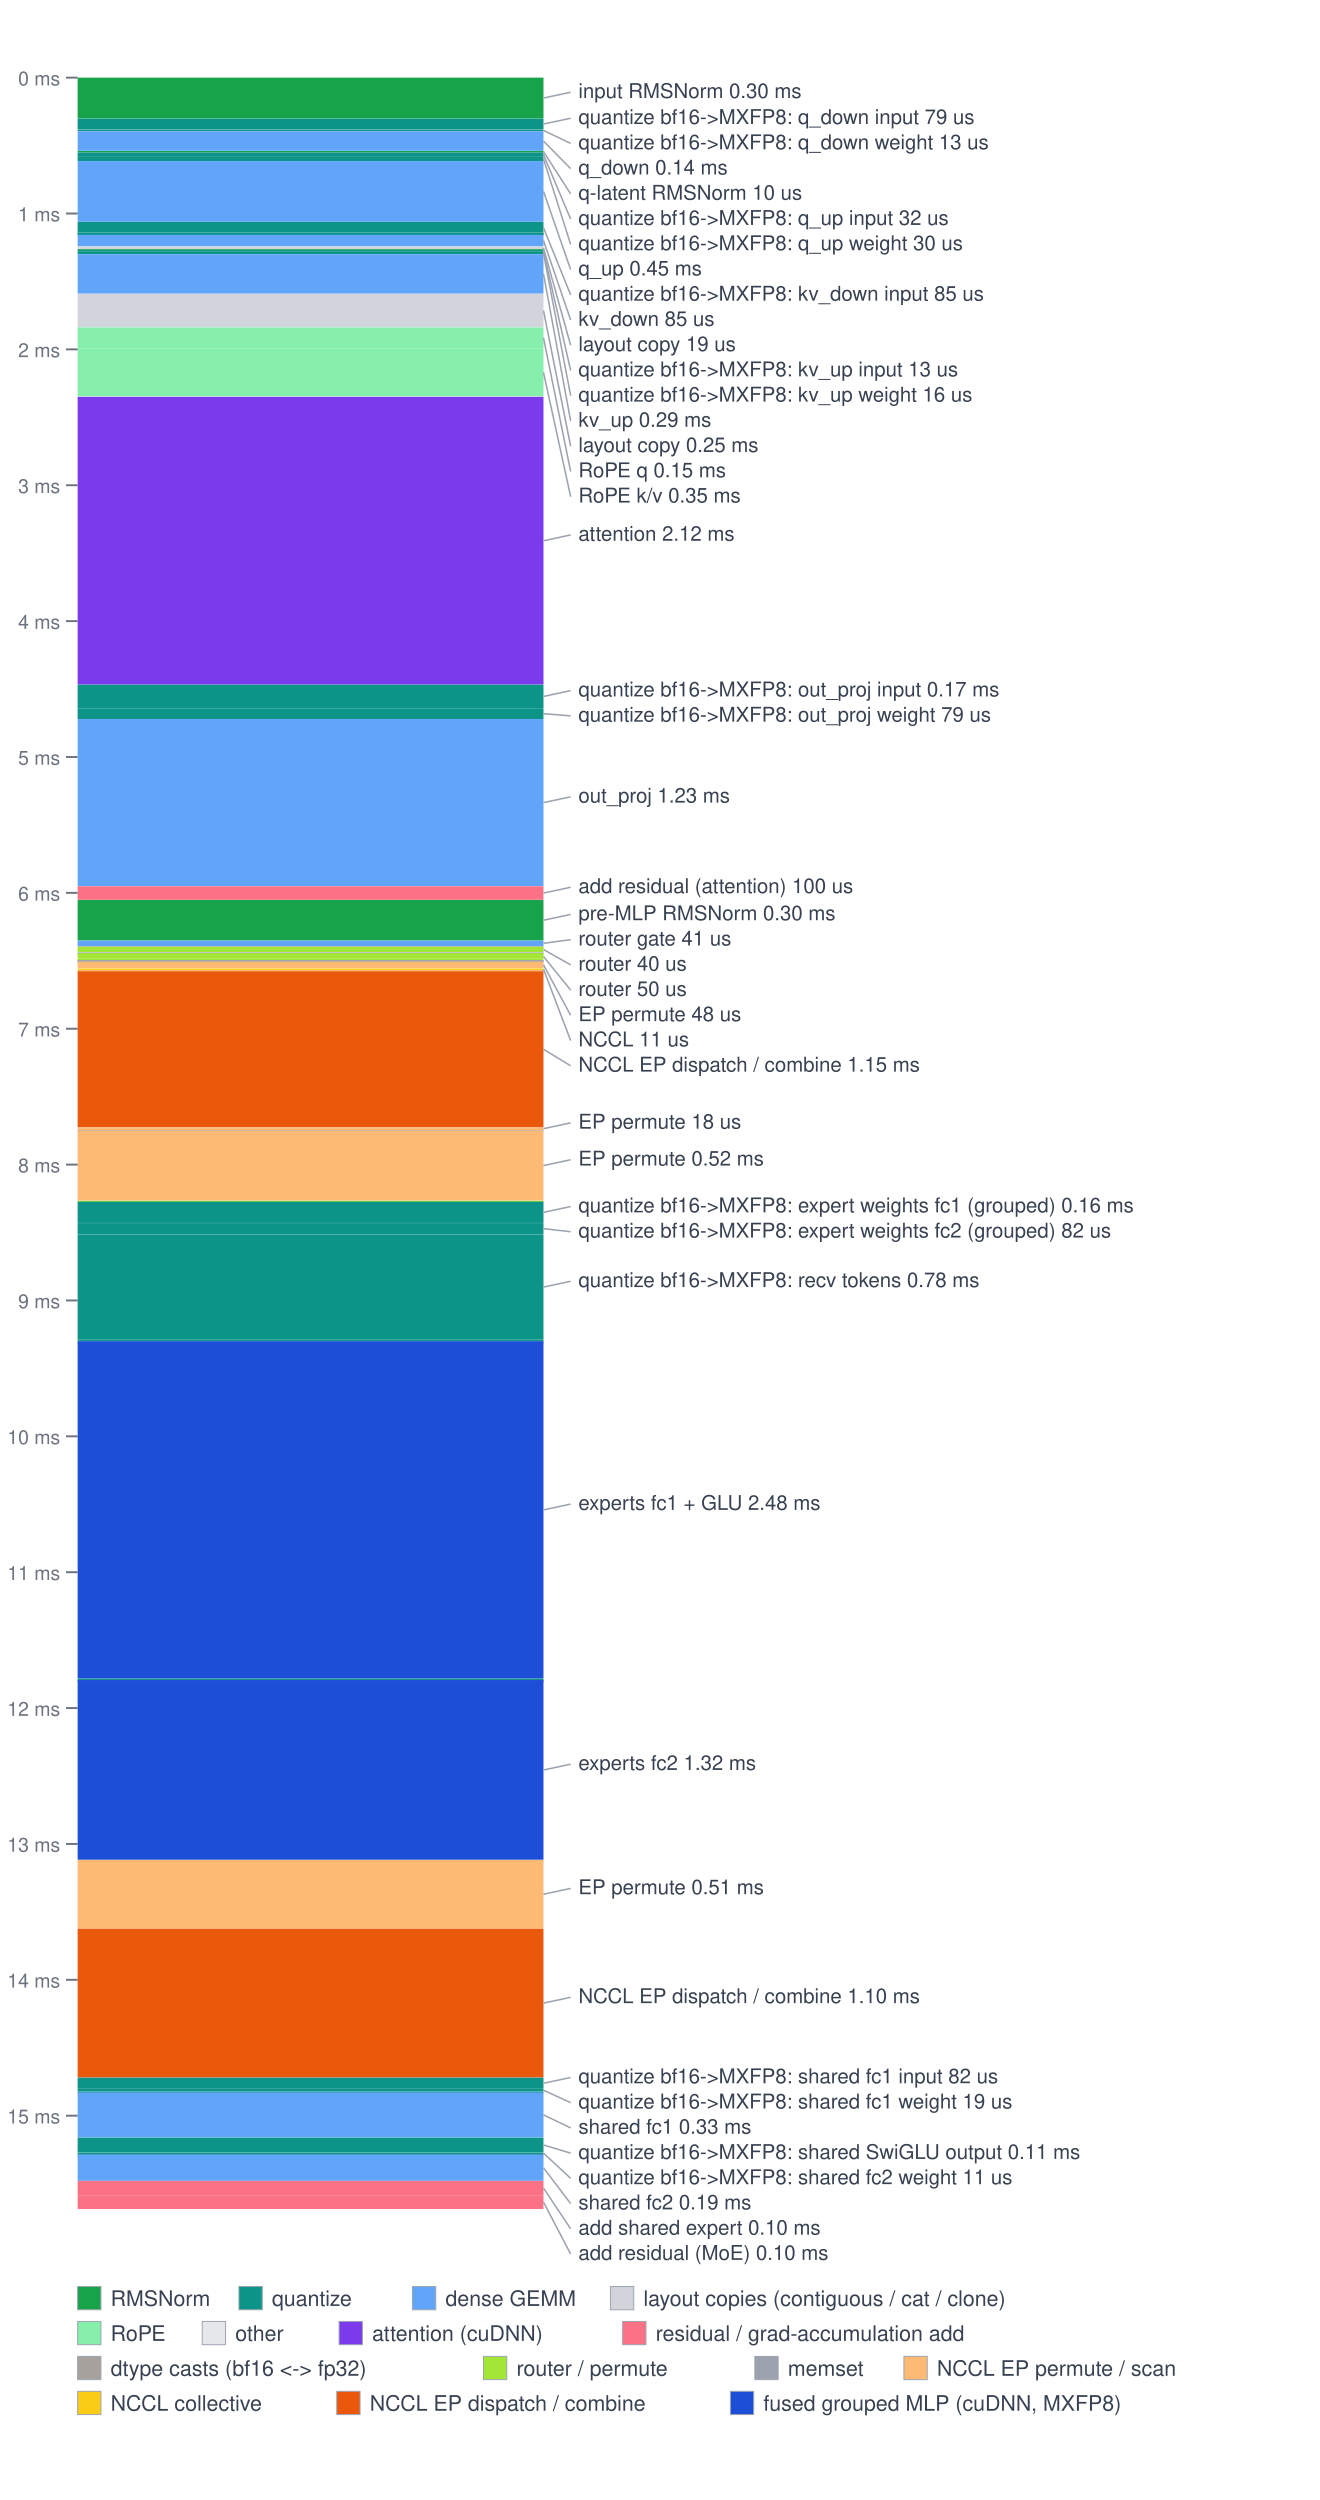
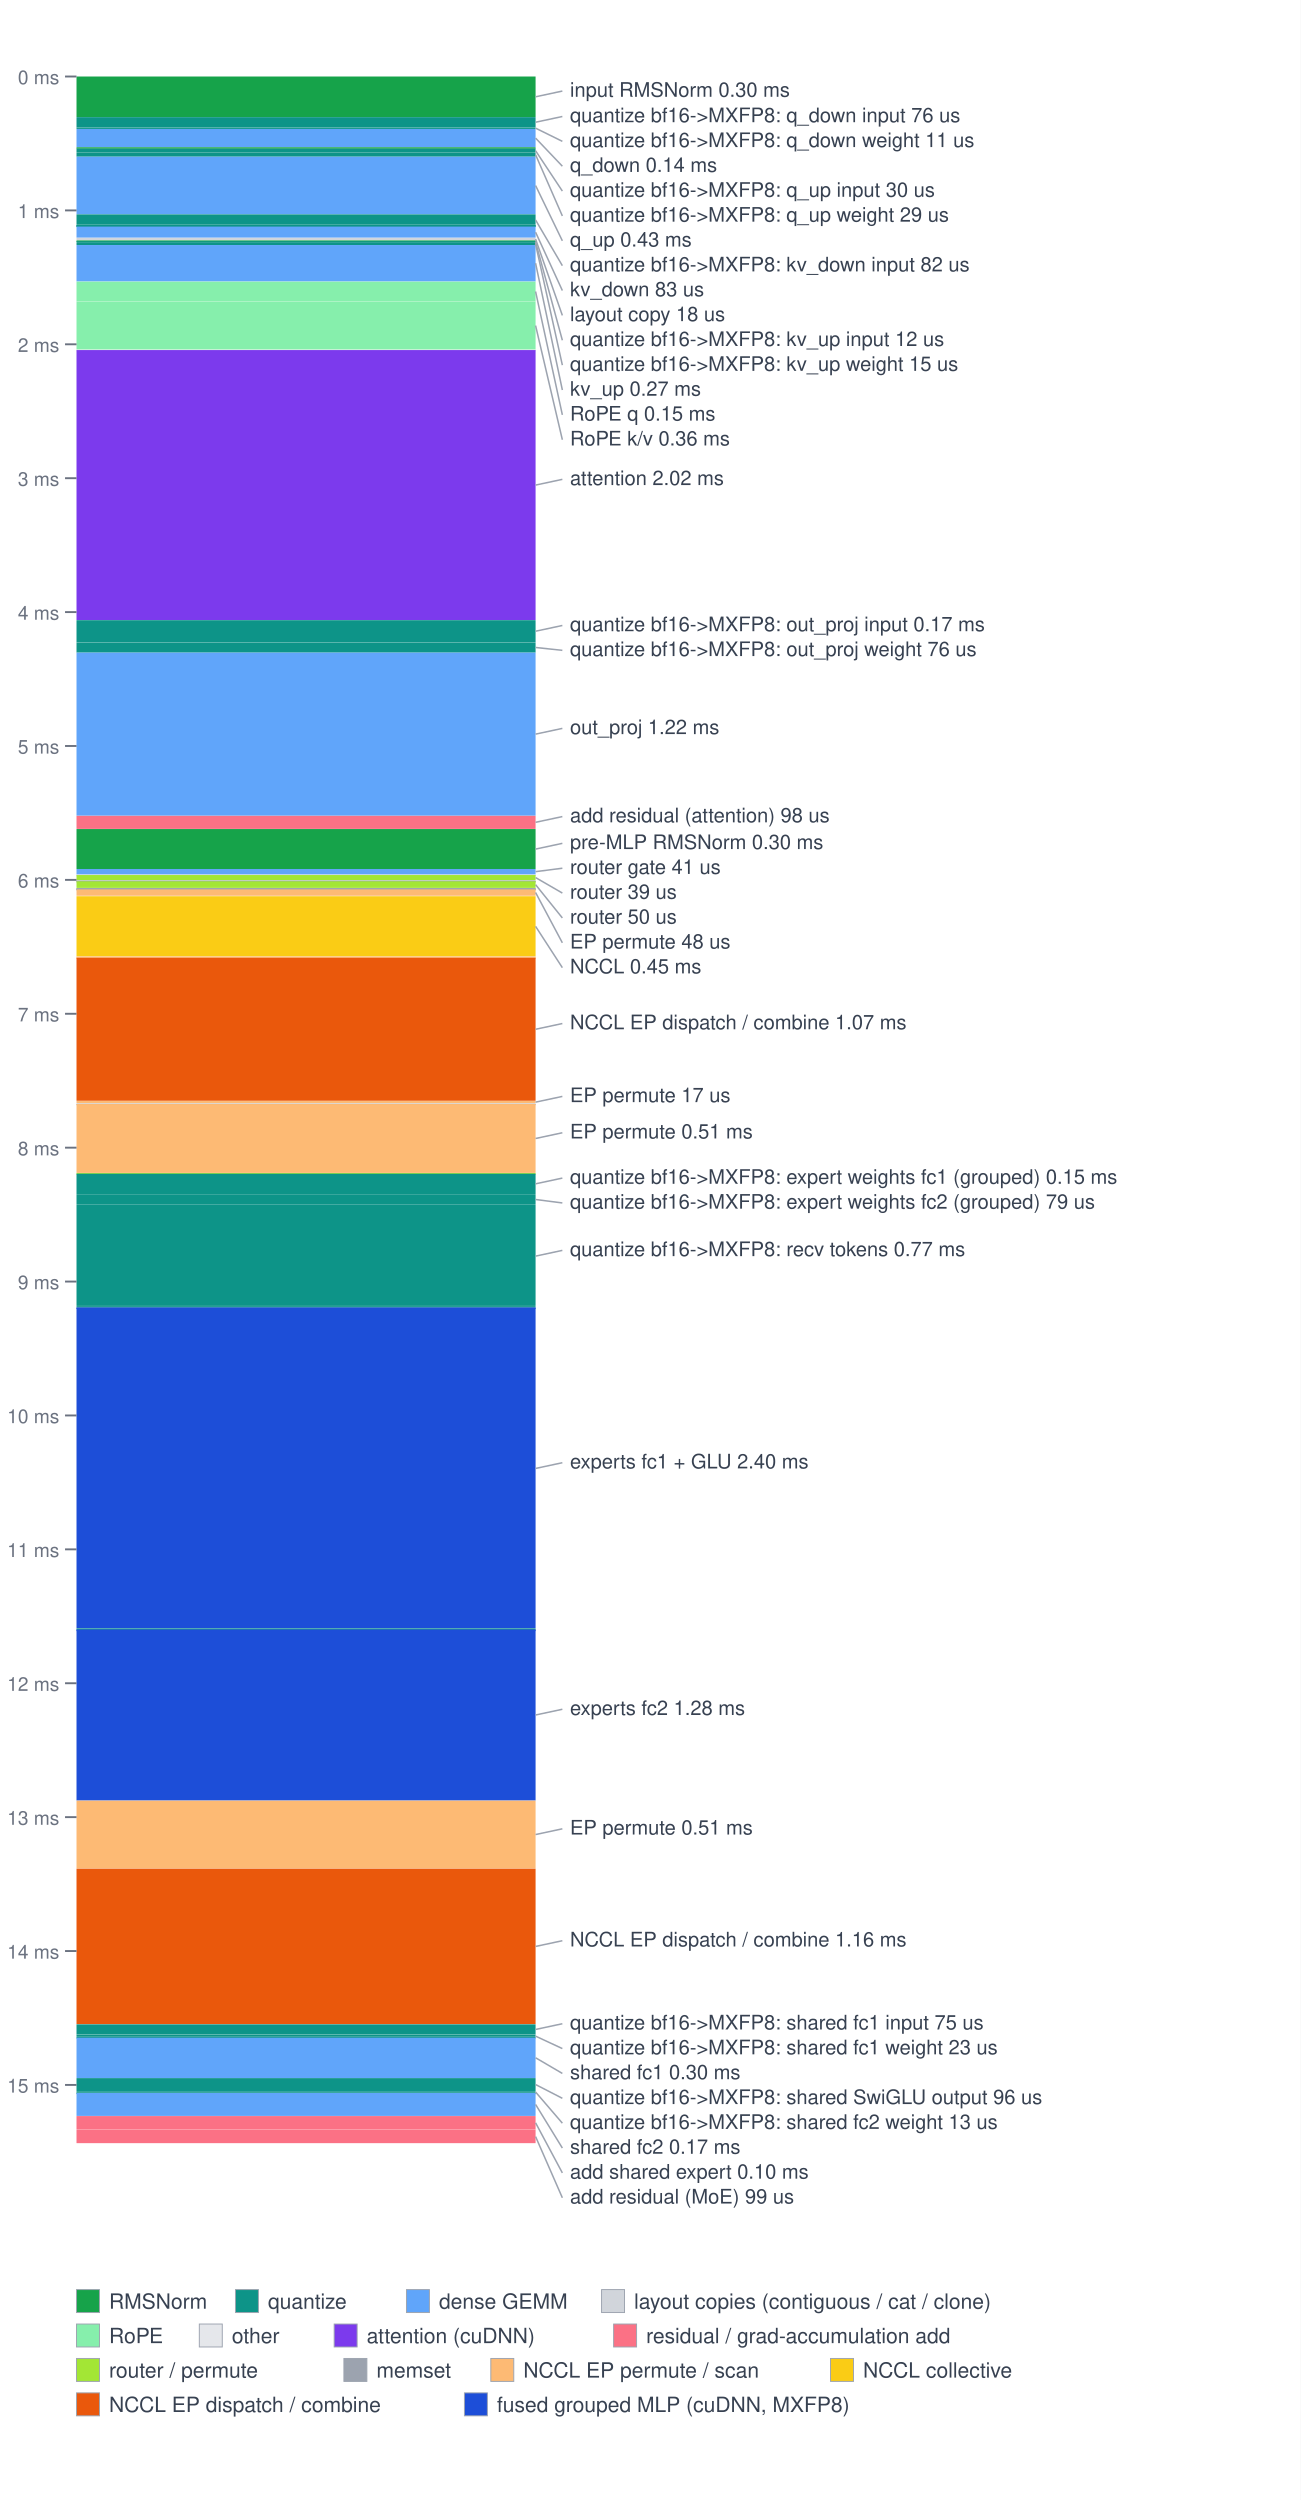
- <svg xmlns="http://www.w3.org/2000/svg" width="680" height="1288" viewBox="0 0 680 1288">
-   <rect width="680" height="1288" fill="white" />
-   <rect x="40" y="40.00" width="240" height="21.08" fill="#16a34a" />
-   <rect x="40" y="61.15" width="240" height="5.50" fill="#0d9488" />
-   <rect x="40" y="66.73" width="240" height="0.89" fill="#0d9488" />
-   <rect x="40" y="67.65" width="240" height="10.04" fill="#60a5fa" />
-   <rect x="40" y="77.77" width="240" height="0.80" fill="#16a34a" />
-   <rect x="40" y="78.56" width="240" height="2.27" fill="#0d9488" />
-   <rect x="40" y="80.89" width="240" height="2.09" fill="#0d9488" />
-   <rect x="40" y="82.99" width="240" height="31.28" fill="#60a5fa" />
-   <rect x="40" y="114.33" width="240" height="5.58" fill="#0d9488" />
-   <rect x="40" y="119.98" width="240" height="0.80" fill="#0d9488" />
-   <rect x="40" y="120.18" width="240" height="0.80" fill="#0d9488" />
-   <rect x="40" y="120.36" width="240" height="0.80" fill="#0d9488" />
-   <rect x="40" y="120.97" width="240" height="5.95" fill="#60a5fa" />
-   <rect x="40" y="126.99" width="240" height="1.33" fill="#d1d5db" />
-   <rect x="40" y="128.38" width="240" height="0.80" fill="#16a34a" />
-   <rect x="40" y="128.85" width="240" height="0.90" fill="#0d9488" />
-   <rect x="40" y="129.81" width="240" height="1.13" fill="#0d9488" />
-   <rect x="40" y="130.96" width="240" height="20.34" fill="#60a5fa" />
-   <rect x="40" y="151.38" width="240" height="17.23" fill="#d1d5db" />
-   <rect x="40" y="168.68" width="240" height="10.63" fill="#86efac" />
-   <rect x="40" y="179.39" width="240" height="24.83" fill="#86efac" />
-   <rect x="40" y="204.29" width="240" height="0.80" fill="#e5e7eb" />
-   <rect x="40" y="204.44" width="240" height="148.26" fill="#7c3aed" />
-   <rect x="40" y="352.77" width="240" height="12.04" fill="#0d9488" />
-   <rect x="40" y="364.87" width="240" height="5.56" fill="#0d9488" />
-   <rect x="40" y="370.45" width="240" height="86.05" fill="#60a5fa" />
-   <rect x="40" y="456.59" width="240" height="6.98" fill="#fb7185" />
-   <rect x="40" y="463.65" width="240" height="20.91" fill="#16a34a" />
-   <rect x="40" y="484.60" width="240" height="2.88" fill="#60a5fa" />
-   <rect x="40" y="487.56" width="240" height="0.80" fill="#a8a29e" />
-   <rect x="40" y="487.77" width="240" height="2.78" fill="#a3e635" />
-   <rect x="40" y="490.73" width="240" height="0.80" fill="#9ca3af" />
-   <rect x="40" y="490.92" width="240" height="0.80" fill="#9ca3af" />
-   <rect x="40" y="491.07" width="240" height="2.93" fill="#a3e635" />
-   <rect x="40" y="494.07" width="240" height="0.80" fill="#a3e635" />
-   <rect x="40" y="494.66" width="240" height="0.80" fill="#9ca3af" />
-   <rect x="40" y="494.83" width="240" height="0.80" fill="#9ca3af" />
-   <rect x="40" y="495.09" width="240" height="0.80" fill="#9ca3af" />
-   <rect x="40" y="495.41" width="240" height="3.34" fill="#fdba74" />
-   <rect x="40" y="498.93" width="240" height="0.80" fill="#facc15" />
-   <rect x="40" y="499.71" width="240" height="0.80" fill="#fdba74" />
-   <rect x="40" y="500.17" width="240" height="0.80" fill="#fdba74" />
-   <rect x="40" y="500.43" width="240" height="80.40" fill="#ea580c" />
-   <rect x="40" y="580.90" width="240" height="1.28" fill="#fdba74" />
-   <rect x="40" y="582.28" width="240" height="0.80" fill="#9ca3af" />
-   <rect x="40" y="582.50" width="240" height="36.05" fill="#fdba74" />
-   <rect x="40" y="618.64" width="240" height="0.80" fill="#a3e635" />
-   <rect x="40" y="619.08" width="240" height="10.98" fill="#0d9488" />
-   <rect x="40" y="630.13" width="240" height="5.76" fill="#0d9488" />
-   <rect x="40" y="635.95" width="240" height="54.29" fill="#0d9488" />
-   <rect x="40" y="690.30" width="240" height="0.80" fill="#0d9488" />
-   <rect x="40" y="691.05" width="240" height="0.80" fill="#1d4ed8" />
-   <rect x="40" y="691.25" width="240" height="173.57" fill="#1d4ed8" />
-   <rect x="40" y="864.90" width="240" height="0.80" fill="#0d9488" />
-   <rect x="40" y="865.57" width="240" height="0.80" fill="#1d4ed8" />
-   <rect x="40" y="865.74" width="240" height="92.41" fill="#1d4ed8" />
-   <rect x="40" y="958.23" width="240" height="35.39" fill="#fdba74" />
-   <rect x="40" y="993.68" width="240" height="76.65" fill="#ea580c" />
-   <rect x="40" y="1070.40" width="240" height="5.76" fill="#0d9488" />
-   <rect x="40" y="1076.21" width="240" height="1.30" fill="#0d9488" />
-   <rect x="40" y="1077.59" width="240" height="0.80" fill="#0d9488" />
-   <rect x="40" y="1078.01" width="240" height="23.23" fill="#60a5fa" />
-   <rect x="40" y="1101.32" width="240" height="7.56" fill="#0d9488" />
-   <rect x="40" y="1108.96" width="240" height="0.80" fill="#0d9488" />
-   <rect x="40" y="1109.79" width="240" height="0.80" fill="#0d9488" />
-   <rect x="40" y="1109.98" width="240" height="13.58" fill="#60a5fa" />
-   <rect x="40" y="1123.63" width="240" height="7.26" fill="#fb7185" />
-   <rect x="40" y="1130.94" width="240" height="7.14" fill="#fb7185" />
+ <svg xmlns="http://www.w3.org/2000/svg" width="680" height="1307" viewBox="0 0 680 1307">
+   <rect width="680" height="1307" fill="white" />
+   <rect x="40" y="40.00" width="240" height="21.18" fill="#16a34a" />
+   <rect x="40" y="61.24" width="240" height="5.31" fill="#0d9488" />
+   <rect x="40" y="66.61" width="240" height="0.80" fill="#0d9488" />
+   <rect x="40" y="67.42" width="240" height="9.49" fill="#60a5fa" />
+   <rect x="40" y="76.98" width="240" height="0.80" fill="#16a34a" />
+   <rect x="40" y="77.73" width="240" height="2.10" fill="#0d9488" />
+   <rect x="40" y="79.91" width="240" height="2.00" fill="#0d9488" />
+   <rect x="40" y="81.96" width="240" height="30.04" fill="#60a5fa" />
+   <rect x="40" y="112.07" width="240" height="5.43" fill="#0d9488" />
+   <rect x="40" y="117.56" width="240" height="0.80" fill="#0d9488" />
+   <rect x="40" y="117.73" width="240" height="0.80" fill="#0d9488" />
+   <rect x="40" y="117.90" width="240" height="0.80" fill="#0d9488" />
+   <rect x="40" y="118.46" width="240" height="5.80" fill="#60a5fa" />
+   <rect x="40" y="124.34" width="240" height="1.24" fill="#d1d5db" />
+   <rect x="40" y="125.68" width="240" height="0.80" fill="#16a34a" />
+   <rect x="40" y="126.12" width="240" height="0.85" fill="#0d9488" />
+   <rect x="40" y="127.04" width="240" height="1.05" fill="#0d9488" />
+   <rect x="40" y="128.10" width="240" height="19.06" fill="#60a5fa" />
+   <rect x="40" y="147.23" width="240" height="10.37" fill="#86efac" />
+   <rect x="40" y="157.66" width="240" height="25.09" fill="#86efac" />
+   <rect x="40" y="182.83" width="240" height="0.80" fill="#e5e7eb" />
+   <rect x="40" y="183.02" width="240" height="141.13" fill="#7c3aed" />
+   <rect x="40" y="324.23" width="240" height="11.56" fill="#0d9488" />
+   <rect x="40" y="335.87" width="240" height="5.32" fill="#0d9488" />
+   <rect x="40" y="341.22" width="240" height="85.23" fill="#60a5fa" />
+   <rect x="40" y="426.52" width="240" height="6.83" fill="#fb7185" />
+   <rect x="40" y="433.42" width="240" height="20.89" fill="#16a34a" />
+   <rect x="40" y="454.32" width="240" height="2.86" fill="#60a5fa" />
+   <rect x="40" y="457.25" width="240" height="0.80" fill="#d1d5db" />
+   <rect x="40" y="457.47" width="240" height="2.72" fill="#a3e635" />
+   <rect x="40" y="460.32" width="240" height="0.80" fill="#9ca3af" />
+   <rect x="40" y="460.58" width="240" height="0.80" fill="#9ca3af" />
+   <rect x="40" y="460.75" width="240" height="2.96" fill="#a3e635" />
+   <rect x="40" y="463.78" width="240" height="0.80" fill="#a3e635" />
+   <rect x="40" y="464.34" width="240" height="0.80" fill="#9ca3af" />
+   <rect x="40" y="464.49" width="240" height="0.80" fill="#9ca3af" />
+   <rect x="40" y="464.74" width="240" height="0.80" fill="#9ca3af" />
+   <rect x="40" y="464.97" width="240" height="3.34" fill="#fdba74" />
+   <rect x="40" y="468.54" width="240" height="31.44" fill="#facc15" />
+   <rect x="40" y="500.04" width="240" height="0.80" fill="#fdba74" />
+   <rect x="40" y="500.52" width="240" height="0.80" fill="#fdba74" />
+   <rect x="40" y="500.77" width="240" height="74.72" fill="#ea580c" />
+   <rect x="40" y="575.57" width="240" height="1.18" fill="#fdba74" />
+   <rect x="40" y="576.99" width="240" height="0.80" fill="#9ca3af" />
+   <rect x="40" y="577.19" width="240" height="36.01" fill="#fdba74" />
+   <rect x="40" y="613.26" width="240" height="0.80" fill="#a3e635" />
+   <rect x="40" y="613.61" width="240" height="10.64" fill="#0d9488" />
+   <rect x="40" y="624.32" width="240" height="5.53" fill="#0d9488" />
+   <rect x="40" y="629.94" width="240" height="52.79" fill="#0d9488" />
+   <rect x="40" y="682.83" width="240" height="0.80" fill="#0d9488" />
+   <rect x="40" y="683.57" width="240" height="0.80" fill="#1d4ed8" />
+   <rect x="40" y="683.72" width="240" height="167.55" fill="#1d4ed8" />
+   <rect x="40" y="851.33" width="240" height="0.80" fill="#0d9488" />
+   <rect x="40" y="851.93" width="240" height="0.80" fill="#1d4ed8" />
+   <rect x="40" y="852.06" width="240" height="89.24" fill="#1d4ed8" />
+   <rect x="40" y="941.39" width="240" height="35.47" fill="#fdba74" />
+   <rect x="40" y="976.95" width="240" height="81.28" fill="#ea580c" />
+   <rect x="40" y="1058.33" width="240" height="5.27" fill="#0d9488" />
+   <rect x="40" y="1063.68" width="240" height="1.16" fill="#0d9488" />
+   <rect x="40" y="1064.92" width="240" height="0.80" fill="#0d9488" />
+   <rect x="40" y="1065.29" width="240" height="21.09" fill="#60a5fa" />
+   <rect x="40" y="1086.44" width="240" height="6.75" fill="#0d9488" />
+   <rect x="40" y="1093.26" width="240" height="0.80" fill="#0d9488" />
+   <rect x="40" y="1094.00" width="240" height="0.80" fill="#0d9488" />
+   <rect x="40" y="1094.21" width="240" height="11.99" fill="#60a5fa" />
+   <rect x="40" y="1106.28" width="240" height="7.11" fill="#fb7185" />
+   <rect x="40" y="1113.50" width="240" height="6.94" fill="#fb7185" />
  <line x1="34" y1="40.0" x2="40" y2="40.0" stroke="#6b7280" />
  <text x="31.0" y="44.0" text-anchor="end" font-family="Helvetica, Arial, sans-serif" font-size="10" font-weight="normal" fill="#6b7280">0 ms</text>
  <line x1="34" y1="110.0" x2="40" y2="110.0" stroke="#6b7280" />
  <text x="31.0" y="114.0" text-anchor="end" font-family="Helvetica, Arial, sans-serif" font-size="10" font-weight="normal" fill="#6b7280">1 ms</text>
  <line x1="34" y1="180.0" x2="40" y2="180.0" stroke="#6b7280" />
  <text x="31.0" y="184.0" text-anchor="end" font-family="Helvetica, Arial, sans-serif" font-size="10" font-weight="normal" fill="#6b7280">2 ms</text>
  <line x1="34" y1="250.0" x2="40" y2="250.0" stroke="#6b7280" />
  <text x="31.0" y="254.0" text-anchor="end" font-family="Helvetica, Arial, sans-serif" font-size="10" font-weight="normal" fill="#6b7280">3 ms</text>
  <line x1="34" y1="320.0" x2="40" y2="320.0" stroke="#6b7280" />
  <text x="31.0" y="324.0" text-anchor="end" font-family="Helvetica, Arial, sans-serif" font-size="10" font-weight="normal" fill="#6b7280">4 ms</text>
  <line x1="34" y1="390.0" x2="40" y2="390.0" stroke="#6b7280" />
  <text x="31.0" y="394.0" text-anchor="end" font-family="Helvetica, Arial, sans-serif" font-size="10" font-weight="normal" fill="#6b7280">5 ms</text>
  <line x1="34" y1="460.0" x2="40" y2="460.0" stroke="#6b7280" />
  <text x="31.0" y="464.0" text-anchor="end" font-family="Helvetica, Arial, sans-serif" font-size="10" font-weight="normal" fill="#6b7280">6 ms</text>
  <line x1="34" y1="530.0" x2="40" y2="530.0" stroke="#6b7280" />
  <text x="31.0" y="534.0" text-anchor="end" font-family="Helvetica, Arial, sans-serif" font-size="10" font-weight="normal" fill="#6b7280">7 ms</text>
  <line x1="34" y1="600.0" x2="40" y2="600.0" stroke="#6b7280" />
  <text x="31.0" y="604.0" text-anchor="end" font-family="Helvetica, Arial, sans-serif" font-size="10" font-weight="normal" fill="#6b7280">8 ms</text>
  <line x1="34" y1="670.0" x2="40" y2="670.0" stroke="#6b7280" />
  <text x="31.0" y="674.0" text-anchor="end" font-family="Helvetica, Arial, sans-serif" font-size="10" font-weight="normal" fill="#6b7280">9 ms</text>
  <line x1="34" y1="740.0" x2="40" y2="740.0" stroke="#6b7280" />
  <text x="31.0" y="744.0" text-anchor="end" font-family="Helvetica, Arial, sans-serif" font-size="10" font-weight="normal" fill="#6b7280">10 ms</text>
  <line x1="34" y1="810.0" x2="40" y2="810.0" stroke="#6b7280" />
  <text x="31.0" y="814.0" text-anchor="end" font-family="Helvetica, Arial, sans-serif" font-size="10" font-weight="normal" fill="#6b7280">11 ms</text>
  <line x1="34" y1="880.0" x2="40" y2="880.0" stroke="#6b7280" />
  <text x="31.0" y="884.0" text-anchor="end" font-family="Helvetica, Arial, sans-serif" font-size="10" font-weight="normal" fill="#6b7280">12 ms</text>
  <line x1="34" y1="950.0" x2="40" y2="950.0" stroke="#6b7280" />
  <text x="31.0" y="954.0" text-anchor="end" font-family="Helvetica, Arial, sans-serif" font-size="10" font-weight="normal" fill="#6b7280">13 ms</text>
  <line x1="34" y1="1020.0" x2="40" y2="1020.0" stroke="#6b7280" />
  <text x="31.0" y="1024.0" text-anchor="end" font-family="Helvetica, Arial, sans-serif" font-size="10" font-weight="normal" fill="#6b7280">14 ms</text>
  <line x1="34" y1="1090.0" x2="40" y2="1090.0" stroke="#6b7280" />
  <text x="31.0" y="1094.0" text-anchor="end" font-family="Helvetica, Arial, sans-serif" font-size="10" font-weight="normal" fill="#6b7280">15 ms</text>
-   <line x1="280" y1="50.5" x2="294" y2="47.5" stroke="#9ca3af" stroke-width="0.8" />
-   <text x="298.0" y="50.5" text-anchor="start" font-family="Helvetica, Arial, sans-serif" font-size="10.5" font-weight="normal" fill="#374151">input RMSNorm  0.30 ms</text>
+   <line x1="280" y1="50.6" x2="294" y2="47.6" stroke="#9ca3af" stroke-width="0.8" />
+   <text x="298.0" y="50.6" text-anchor="start" font-family="Helvetica, Arial, sans-serif" font-size="10.5" font-weight="normal" fill="#374151">input RMSNorm  0.30 ms</text>
  <line x1="280" y1="63.9" x2="294" y2="60.9" stroke="#9ca3af" stroke-width="0.8" />
-   <text x="298.0" y="63.9" text-anchor="start" font-family="Helvetica, Arial, sans-serif" font-size="10.5" font-weight="normal" fill="#374151">quantize bf16-&gt;MXFP8: q_down input  79 us</text>
-   <line x1="280" y1="67.2" x2="294" y2="73.9" stroke="#9ca3af" stroke-width="0.8" />
-   <text x="298.0" y="76.9" text-anchor="start" font-family="Helvetica, Arial, sans-serif" font-size="10.5" font-weight="normal" fill="#374151">quantize bf16-&gt;MXFP8: q_down weight  13 us</text>
-   <line x1="280" y1="72.7" x2="294" y2="86.9" stroke="#9ca3af" stroke-width="0.8" />
+   <text x="298.0" y="63.9" text-anchor="start" font-family="Helvetica, Arial, sans-serif" font-size="10.5" font-weight="normal" fill="#374151">quantize bf16-&gt;MXFP8: q_down input  76 us</text>
+   <line x1="280" y1="67.0" x2="294" y2="73.9" stroke="#9ca3af" stroke-width="0.8" />
+   <text x="298.0" y="76.9" text-anchor="start" font-family="Helvetica, Arial, sans-serif" font-size="10.5" font-weight="normal" fill="#374151">quantize bf16-&gt;MXFP8: q_down weight  11 us</text>
+   <line x1="280" y1="72.2" x2="294" y2="86.9" stroke="#9ca3af" stroke-width="0.8" />
  <text x="298.0" y="89.9" text-anchor="start" font-family="Helvetica, Arial, sans-serif" font-size="10.5" font-weight="normal" fill="#374151">q_down  0.14 ms</text>
-   <line x1="280" y1="78.1" x2="294" y2="99.9" stroke="#9ca3af" stroke-width="0.8" />
-   <text x="298.0" y="102.9" text-anchor="start" font-family="Helvetica, Arial, sans-serif" font-size="10.5" font-weight="normal" fill="#374151">q-latent RMSNorm  10 us</text>
-   <line x1="280" y1="79.7" x2="294" y2="112.9" stroke="#9ca3af" stroke-width="0.8" />
-   <text x="298.0" y="115.9" text-anchor="start" font-family="Helvetica, Arial, sans-serif" font-size="10.5" font-weight="normal" fill="#374151">quantize bf16-&gt;MXFP8: q_up input  32 us</text>
-   <line x1="280" y1="81.9" x2="294" y2="125.9" stroke="#9ca3af" stroke-width="0.8" />
-   <text x="298.0" y="128.9" text-anchor="start" font-family="Helvetica, Arial, sans-serif" font-size="10.5" font-weight="normal" fill="#374151">quantize bf16-&gt;MXFP8: q_up weight  30 us</text>
-   <line x1="280" y1="98.6" x2="294" y2="138.9" stroke="#9ca3af" stroke-width="0.8" />
-   <text x="298.0" y="141.9" text-anchor="start" font-family="Helvetica, Arial, sans-serif" font-size="10.5" font-weight="normal" fill="#374151">q_up  0.45 ms</text>
-   <line x1="280" y1="117.3" x2="294" y2="151.9" stroke="#9ca3af" stroke-width="0.8" />
-   <text x="298.0" y="154.9" text-anchor="start" font-family="Helvetica, Arial, sans-serif" font-size="10.5" font-weight="normal" fill="#374151">quantize bf16-&gt;MXFP8: kv_down input  85 us</text>
-   <line x1="280" y1="123.9" x2="294" y2="164.9" stroke="#9ca3af" stroke-width="0.8" />
-   <text x="298.0" y="167.9" text-anchor="start" font-family="Helvetica, Arial, sans-serif" font-size="10.5" font-weight="normal" fill="#374151">kv_down  85 us</text>
-   <line x1="280" y1="127.7" x2="294" y2="177.9" stroke="#9ca3af" stroke-width="0.8" />
-   <text x="298.0" y="180.9" text-anchor="start" font-family="Helvetica, Arial, sans-serif" font-size="10.5" font-weight="normal" fill="#374151">layout copy  19 us</text>
-   <line x1="280" y1="129.3" x2="294" y2="190.9" stroke="#9ca3af" stroke-width="0.8" />
-   <text x="298.0" y="193.9" text-anchor="start" font-family="Helvetica, Arial, sans-serif" font-size="10.5" font-weight="normal" fill="#374151">quantize bf16-&gt;MXFP8: kv_up input  13 us</text>
-   <line x1="280" y1="130.4" x2="294" y2="203.9" stroke="#9ca3af" stroke-width="0.8" />
-   <text x="298.0" y="206.9" text-anchor="start" font-family="Helvetica, Arial, sans-serif" font-size="10.5" font-weight="normal" fill="#374151">quantize bf16-&gt;MXFP8: kv_up weight  16 us</text>
-   <line x1="280" y1="141.1" x2="294" y2="216.9" stroke="#9ca3af" stroke-width="0.8" />
-   <text x="298.0" y="219.9" text-anchor="start" font-family="Helvetica, Arial, sans-serif" font-size="10.5" font-weight="normal" fill="#374151">kv_up  0.29 ms</text>
-   <line x1="280" y1="160.0" x2="294" y2="229.9" stroke="#9ca3af" stroke-width="0.8" />
-   <text x="298.0" y="232.9" text-anchor="start" font-family="Helvetica, Arial, sans-serif" font-size="10.5" font-weight="normal" fill="#374151">layout copy  0.25 ms</text>
-   <line x1="280" y1="174.0" x2="294" y2="242.9" stroke="#9ca3af" stroke-width="0.8" />
-   <text x="298.0" y="245.9" text-anchor="start" font-family="Helvetica, Arial, sans-serif" font-size="10.5" font-weight="normal" fill="#374151">RoPE q  0.15 ms</text>
-   <line x1="280" y1="191.8" x2="294" y2="255.9" stroke="#9ca3af" stroke-width="0.8" />
-   <text x="298.0" y="258.9" text-anchor="start" font-family="Helvetica, Arial, sans-serif" font-size="10.5" font-weight="normal" fill="#374151">RoPE k/v  0.35 ms</text>
-   <line x1="280" y1="278.6" x2="294" y2="275.6" stroke="#9ca3af" stroke-width="0.8" />
-   <text x="298.0" y="278.6" text-anchor="start" font-family="Helvetica, Arial, sans-serif" font-size="10.5" font-weight="normal" fill="#374151">attention  2.12 ms</text>
-   <line x1="280" y1="358.8" x2="294" y2="355.8" stroke="#9ca3af" stroke-width="0.8" />
-   <text x="298.0" y="358.8" text-anchor="start" font-family="Helvetica, Arial, sans-serif" font-size="10.5" font-weight="normal" fill="#374151">quantize bf16-&gt;MXFP8: out_proj input  0.17 ms</text>
-   <line x1="280" y1="367.7" x2="294" y2="368.8" stroke="#9ca3af" stroke-width="0.8" />
-   <text x="298.0" y="371.8" text-anchor="start" font-family="Helvetica, Arial, sans-serif" font-size="10.5" font-weight="normal" fill="#374151">quantize bf16-&gt;MXFP8: out_proj weight  79 us</text>
-   <line x1="280" y1="413.5" x2="294" y2="410.5" stroke="#9ca3af" stroke-width="0.8" />
-   <text x="298.0" y="413.5" text-anchor="start" font-family="Helvetica, Arial, sans-serif" font-size="10.5" font-weight="normal" fill="#374151">out_proj  1.23 ms</text>
-   <line x1="280" y1="460.1" x2="294" y2="457.1" stroke="#9ca3af" stroke-width="0.8" />
-   <text x="298.0" y="460.1" text-anchor="start" font-family="Helvetica, Arial, sans-serif" font-size="10.5" font-weight="normal" fill="#374151">add residual (attention)  100 us</text>
-   <line x1="280" y1="474.1" x2="294" y2="471.1" stroke="#9ca3af" stroke-width="0.8" />
-   <text x="298.0" y="474.1" text-anchor="start" font-family="Helvetica, Arial, sans-serif" font-size="10.5" font-weight="normal" fill="#374151">pre-MLP RMSNorm  0.30 ms</text>
-   <line x1="280" y1="486.0" x2="294" y2="484.1" stroke="#9ca3af" stroke-width="0.8" />
-   <text x="298.0" y="487.1" text-anchor="start" font-family="Helvetica, Arial, sans-serif" font-size="10.5" font-weight="normal" fill="#374151">router gate  41 us</text>
-   <line x1="280" y1="489.2" x2="294" y2="497.1" stroke="#9ca3af" stroke-width="0.8" />
-   <text x="298.0" y="500.1" text-anchor="start" font-family="Helvetica, Arial, sans-serif" font-size="10.5" font-weight="normal" fill="#374151">router  40 us</text>
-   <line x1="280" y1="492.8" x2="294" y2="510.1" stroke="#9ca3af" stroke-width="0.8" />
-   <text x="298.0" y="513.1" text-anchor="start" font-family="Helvetica, Arial, sans-serif" font-size="10.5" font-weight="normal" fill="#374151">router  50 us</text>
-   <line x1="280" y1="497.1" x2="294" y2="523.1" stroke="#9ca3af" stroke-width="0.8" />
-   <text x="298.0" y="526.1" text-anchor="start" font-family="Helvetica, Arial, sans-serif" font-size="10.5" font-weight="normal" fill="#374151">EP permute  48 us</text>
-   <line x1="280" y1="499.3" x2="294" y2="536.1" stroke="#9ca3af" stroke-width="0.8" />
-   <text x="298.0" y="539.1" text-anchor="start" font-family="Helvetica, Arial, sans-serif" font-size="10.5" font-weight="normal" fill="#374151">NCCL  11 us</text>
-   <line x1="280" y1="540.6" x2="294" y2="549.1" stroke="#9ca3af" stroke-width="0.8" />
-   <text x="298.0" y="552.1" text-anchor="start" font-family="Helvetica, Arial, sans-serif" font-size="10.5" font-weight="normal" fill="#374151">NCCL EP dispatch / combine  1.15 ms</text>
-   <line x1="280" y1="581.5" x2="294" y2="578.5" stroke="#9ca3af" stroke-width="0.8" />
-   <text x="298.0" y="581.5" text-anchor="start" font-family="Helvetica, Arial, sans-serif" font-size="10.5" font-weight="normal" fill="#374151">EP permute  18 us</text>
-   <line x1="280" y1="600.5" x2="294" y2="597.5" stroke="#9ca3af" stroke-width="0.8" />
-   <text x="298.0" y="600.5" text-anchor="start" font-family="Helvetica, Arial, sans-serif" font-size="10.5" font-weight="normal" fill="#374151">EP permute  0.52 ms</text>
-   <line x1="280" y1="624.6" x2="294" y2="621.6" stroke="#9ca3af" stroke-width="0.8" />
-   <text x="298.0" y="624.6" text-anchor="start" font-family="Helvetica, Arial, sans-serif" font-size="10.5" font-weight="normal" fill="#374151">quantize bf16-&gt;MXFP8: expert weights fc1 (grouped)  0.16 ms</text>
-   <line x1="280" y1="633.0" x2="294" y2="634.6" stroke="#9ca3af" stroke-width="0.8" />
-   <text x="298.0" y="637.6" text-anchor="start" font-family="Helvetica, Arial, sans-serif" font-size="10.5" font-weight="normal" fill="#374151">quantize bf16-&gt;MXFP8: expert weights fc2 (grouped)  82 us</text>
-   <line x1="280" y1="663.1" x2="294" y2="660.1" stroke="#9ca3af" stroke-width="0.8" />
-   <text x="298.0" y="663.1" text-anchor="start" font-family="Helvetica, Arial, sans-serif" font-size="10.5" font-weight="normal" fill="#374151">quantize bf16-&gt;MXFP8: recv tokens  0.78 ms</text>
-   <line x1="280" y1="777.9" x2="294" y2="774.9" stroke="#9ca3af" stroke-width="0.8" />
-   <text x="298.0" y="777.9" text-anchor="start" font-family="Helvetica, Arial, sans-serif" font-size="10.5" font-weight="normal" fill="#374151">experts fc1 + GLU  2.48 ms</text>
-   <line x1="280" y1="911.9" x2="294" y2="908.9" stroke="#9ca3af" stroke-width="0.8" />
-   <text x="298.0" y="911.9" text-anchor="start" font-family="Helvetica, Arial, sans-serif" font-size="10.5" font-weight="normal" fill="#374151">experts fc2  1.32 ms</text>
-   <line x1="280" y1="975.9" x2="294" y2="972.9" stroke="#9ca3af" stroke-width="0.8" />
-   <text x="298.0" y="975.9" text-anchor="start" font-family="Helvetica, Arial, sans-serif" font-size="10.5" font-weight="normal" fill="#374151">EP permute  0.51 ms</text>
-   <line x1="280" y1="1032.0" x2="294" y2="1029.0" stroke="#9ca3af" stroke-width="0.8" />
-   <text x="298.0" y="1032.0" text-anchor="start" font-family="Helvetica, Arial, sans-serif" font-size="10.5" font-weight="normal" fill="#374151">NCCL EP dispatch / combine  1.10 ms</text>
-   <line x1="280" y1="1073.3" x2="294" y2="1070.3" stroke="#9ca3af" stroke-width="0.8" />
-   <text x="298.0" y="1073.3" text-anchor="start" font-family="Helvetica, Arial, sans-serif" font-size="10.5" font-weight="normal" fill="#374151">quantize bf16-&gt;MXFP8: shared fc1 input  82 us</text>
-   <line x1="280" y1="1076.9" x2="294" y2="1083.3" stroke="#9ca3af" stroke-width="0.8" />
-   <text x="298.0" y="1086.3" text-anchor="start" font-family="Helvetica, Arial, sans-serif" font-size="10.5" font-weight="normal" fill="#374151">quantize bf16-&gt;MXFP8: shared fc1 weight  19 us</text>
-   <line x1="280" y1="1089.6" x2="294" y2="1096.3" stroke="#9ca3af" stroke-width="0.8" />
-   <text x="298.0" y="1099.3" text-anchor="start" font-family="Helvetica, Arial, sans-serif" font-size="10.5" font-weight="normal" fill="#374151">shared fc1  0.33 ms</text>
-   <line x1="280" y1="1105.1" x2="294" y2="1109.3" stroke="#9ca3af" stroke-width="0.8" />
-   <text x="298.0" y="1112.3" text-anchor="start" font-family="Helvetica, Arial, sans-serif" font-size="10.5" font-weight="normal" fill="#374151">quantize bf16-&gt;MXFP8: shared SwiGLU output  0.11 ms</text>
-   <line x1="280" y1="1109.3" x2="294" y2="1122.3" stroke="#9ca3af" stroke-width="0.8" />
-   <text x="298.0" y="1125.3" text-anchor="start" font-family="Helvetica, Arial, sans-serif" font-size="10.5" font-weight="normal" fill="#374151">quantize bf16-&gt;MXFP8: shared fc2 weight  11 us</text>
-   <line x1="280" y1="1116.8" x2="294" y2="1135.3" stroke="#9ca3af" stroke-width="0.8" />
-   <text x="298.0" y="1138.3" text-anchor="start" font-family="Helvetica, Arial, sans-serif" font-size="10.5" font-weight="normal" fill="#374151">shared fc2  0.19 ms</text>
-   <line x1="280" y1="1127.3" x2="294" y2="1148.3" stroke="#9ca3af" stroke-width="0.8" />
-   <text x="298.0" y="1151.3" text-anchor="start" font-family="Helvetica, Arial, sans-serif" font-size="10.5" font-weight="normal" fill="#374151">add shared expert  0.10 ms</text>
-   <line x1="280" y1="1134.5" x2="294" y2="1161.3" stroke="#9ca3af" stroke-width="0.8" />
-   <text x="298.0" y="1164.3" text-anchor="start" font-family="Helvetica, Arial, sans-serif" font-size="10.5" font-weight="normal" fill="#374151">add residual (MoE)  0.10 ms</text>
-   <rect x="40" y="1178" width="12" height="12" fill="#16a34a" stroke="#9ca3af" stroke-width="0.5" />
-   <text x="57.0" y="1188.0" text-anchor="start" font-family="Helvetica, Arial, sans-serif" font-size="11" font-weight="normal" fill="#374151">RMSNorm</text>
-   <rect x="123.1" y="1178" width="12" height="12" fill="#0d9488" stroke="#9ca3af" stroke-width="0.5" />
-   <text x="140.1" y="1188.0" text-anchor="start" font-family="Helvetica, Arial, sans-serif" font-size="11" font-weight="normal" fill="#374151">quantize</text>
-   <rect x="212.5" y="1178" width="12" height="12" fill="#60a5fa" stroke="#9ca3af" stroke-width="0.5" />
-   <text x="229.5" y="1188.0" text-anchor="start" font-family="Helvetica, Arial, sans-serif" font-size="11" font-weight="normal" fill="#374151">dense GEMM</text>
-   <rect x="314.5" y="1178" width="12" height="12" fill="#d1d5db" stroke="#9ca3af" stroke-width="0.5" />
-   <text x="331.5" y="1188.0" text-anchor="start" font-family="Helvetica, Arial, sans-serif" font-size="11" font-weight="normal" fill="#374151">layout copies (contiguous / cat / clone)</text>
-   <rect x="40" y="1196" width="12" height="12" fill="#86efac" stroke="#9ca3af" stroke-width="0.5" />
-   <text x="57.0" y="1206.0" text-anchor="start" font-family="Helvetica, Arial, sans-serif" font-size="11" font-weight="normal" fill="#374151">RoPE</text>
-   <rect x="104.2" y="1196" width="12" height="12" fill="#e5e7eb" stroke="#9ca3af" stroke-width="0.5" />
-   <text x="121.2" y="1206.0" text-anchor="start" font-family="Helvetica, Arial, sans-serif" font-size="11" font-weight="normal" fill="#374151">other</text>
-   <rect x="174.7" y="1196" width="12" height="12" fill="#7c3aed" stroke="#9ca3af" stroke-width="0.5" />
-   <text x="191.7" y="1206.0" text-anchor="start" font-family="Helvetica, Arial, sans-serif" font-size="11" font-weight="normal" fill="#374151">attention (cuDNN)</text>
-   <rect x="320.8" y="1196" width="12" height="12" fill="#fb7185" stroke="#9ca3af" stroke-width="0.5" />
-   <text x="337.8" y="1206.0" text-anchor="start" font-family="Helvetica, Arial, sans-serif" font-size="11" font-weight="normal" fill="#374151">residual / grad-accumulation add</text>
-   <rect x="40" y="1214" width="12" height="12" fill="#a8a29e" stroke="#9ca3af" stroke-width="0.5" />
-   <text x="57.0" y="1224.0" text-anchor="start" font-family="Helvetica, Arial, sans-serif" font-size="11" font-weight="normal" fill="#374151">dtype casts (bf16 &lt;-&gt; fp32)</text>
-   <rect x="249.1" y="1214" width="12" height="12" fill="#a3e635" stroke="#9ca3af" stroke-width="0.5" />
-   <text x="266.1" y="1224.0" text-anchor="start" font-family="Helvetica, Arial, sans-serif" font-size="11" font-weight="normal" fill="#374151">router / permute</text>
-   <rect x="388.9" y="1214" width="12" height="12" fill="#9ca3af" stroke="#9ca3af" stroke-width="0.5" />
-   <text x="405.9" y="1224.0" text-anchor="start" font-family="Helvetica, Arial, sans-serif" font-size="11" font-weight="normal" fill="#374151">memset</text>
-   <rect x="465.7" y="1214" width="12" height="12" fill="#fdba74" stroke="#9ca3af" stroke-width="0.5" />
-   <text x="482.7" y="1224.0" text-anchor="start" font-family="Helvetica, Arial, sans-serif" font-size="11" font-weight="normal" fill="#374151">NCCL EP permute / scan</text>
-   <rect x="40" y="1232" width="12" height="12" fill="#facc15" stroke="#9ca3af" stroke-width="0.5" />
-   <text x="57.0" y="1242.0" text-anchor="start" font-family="Helvetica, Arial, sans-serif" font-size="11" font-weight="normal" fill="#374151">NCCL collective</text>
-   <rect x="173.5" y="1232" width="12" height="12" fill="#ea580c" stroke="#9ca3af" stroke-width="0.5" />
-   <text x="190.5" y="1242.0" text-anchor="start" font-family="Helvetica, Arial, sans-serif" font-size="11" font-weight="normal" fill="#374151">NCCL EP dispatch / combine</text>
-   <rect x="376.3" y="1232" width="12" height="12" fill="#1d4ed8" stroke="#9ca3af" stroke-width="0.5" />
-   <text x="393.3" y="1242.0" text-anchor="start" font-family="Helvetica, Arial, sans-serif" font-size="11" font-weight="normal" fill="#374151">fused grouped MLP (cuDNN, MXFP8)</text>
+   <line x1="280" y1="78.8" x2="294" y2="99.9" stroke="#9ca3af" stroke-width="0.8" />
+   <text x="298.0" y="102.9" text-anchor="start" font-family="Helvetica, Arial, sans-serif" font-size="10.5" font-weight="normal" fill="#374151">quantize bf16-&gt;MXFP8: q_up input  30 us</text>
+   <line x1="280" y1="80.9" x2="294" y2="112.9" stroke="#9ca3af" stroke-width="0.8" />
+   <text x="298.0" y="115.9" text-anchor="start" font-family="Helvetica, Arial, sans-serif" font-size="10.5" font-weight="normal" fill="#374151">quantize bf16-&gt;MXFP8: q_up weight  29 us</text>
+   <line x1="280" y1="97.0" x2="294" y2="125.9" stroke="#9ca3af" stroke-width="0.8" />
+   <text x="298.0" y="128.9" text-anchor="start" font-family="Helvetica, Arial, sans-serif" font-size="10.5" font-weight="normal" fill="#374151">q_up  0.43 ms</text>
+   <line x1="280" y1="115.0" x2="294" y2="138.9" stroke="#9ca3af" stroke-width="0.8" />
+   <text x="298.0" y="141.9" text-anchor="start" font-family="Helvetica, Arial, sans-serif" font-size="10.5" font-weight="normal" fill="#374151">quantize bf16-&gt;MXFP8: kv_down input  82 us</text>
+   <line x1="280" y1="121.4" x2="294" y2="151.9" stroke="#9ca3af" stroke-width="0.8" />
+   <text x="298.0" y="154.9" text-anchor="start" font-family="Helvetica, Arial, sans-serif" font-size="10.5" font-weight="normal" fill="#374151">kv_down  83 us</text>
+   <line x1="280" y1="125.0" x2="294" y2="164.9" stroke="#9ca3af" stroke-width="0.8" />
+   <text x="298.0" y="167.9" text-anchor="start" font-family="Helvetica, Arial, sans-serif" font-size="10.5" font-weight="normal" fill="#374151">layout copy  18 us</text>
+   <line x1="280" y1="126.5" x2="294" y2="177.9" stroke="#9ca3af" stroke-width="0.8" />
+   <text x="298.0" y="180.9" text-anchor="start" font-family="Helvetica, Arial, sans-serif" font-size="10.5" font-weight="normal" fill="#374151">quantize bf16-&gt;MXFP8: kv_up input  12 us</text>
+   <line x1="280" y1="127.6" x2="294" y2="190.9" stroke="#9ca3af" stroke-width="0.8" />
+   <text x="298.0" y="193.9" text-anchor="start" font-family="Helvetica, Arial, sans-serif" font-size="10.5" font-weight="normal" fill="#374151">quantize bf16-&gt;MXFP8: kv_up weight  15 us</text>
+   <line x1="280" y1="137.6" x2="294" y2="203.9" stroke="#9ca3af" stroke-width="0.8" />
+   <text x="298.0" y="206.9" text-anchor="start" font-family="Helvetica, Arial, sans-serif" font-size="10.5" font-weight="normal" fill="#374151">kv_up  0.27 ms</text>
+   <line x1="280" y1="152.4" x2="294" y2="216.9" stroke="#9ca3af" stroke-width="0.8" />
+   <text x="298.0" y="219.9" text-anchor="start" font-family="Helvetica, Arial, sans-serif" font-size="10.5" font-weight="normal" fill="#374151">RoPE q  0.15 ms</text>
+   <line x1="280" y1="170.2" x2="294" y2="229.9" stroke="#9ca3af" stroke-width="0.8" />
+   <text x="298.0" y="232.9" text-anchor="start" font-family="Helvetica, Arial, sans-serif" font-size="10.5" font-weight="normal" fill="#374151">RoPE k/v  0.36 ms</text>
+   <line x1="280" y1="253.6" x2="294" y2="250.6" stroke="#9ca3af" stroke-width="0.8" />
+   <text x="298.0" y="253.6" text-anchor="start" font-family="Helvetica, Arial, sans-serif" font-size="10.5" font-weight="normal" fill="#374151">attention  2.02 ms</text>
+   <line x1="280" y1="330.0" x2="294" y2="327.0" stroke="#9ca3af" stroke-width="0.8" />
+   <text x="298.0" y="330.0" text-anchor="start" font-family="Helvetica, Arial, sans-serif" font-size="10.5" font-weight="normal" fill="#374151">quantize bf16-&gt;MXFP8: out_proj input  0.17 ms</text>
+   <line x1="280" y1="338.5" x2="294" y2="340.0" stroke="#9ca3af" stroke-width="0.8" />
+   <text x="298.0" y="343.0" text-anchor="start" font-family="Helvetica, Arial, sans-serif" font-size="10.5" font-weight="normal" fill="#374151">quantize bf16-&gt;MXFP8: out_proj weight  76 us</text>
+   <line x1="280" y1="383.8" x2="294" y2="380.8" stroke="#9ca3af" stroke-width="0.8" />
+   <text x="298.0" y="383.8" text-anchor="start" font-family="Helvetica, Arial, sans-serif" font-size="10.5" font-weight="normal" fill="#374151">out_proj  1.22 ms</text>
+   <line x1="280" y1="429.9" x2="294" y2="426.9" stroke="#9ca3af" stroke-width="0.8" />
+   <text x="298.0" y="429.9" text-anchor="start" font-family="Helvetica, Arial, sans-serif" font-size="10.5" font-weight="normal" fill="#374151">add residual (attention)  98 us</text>
+   <line x1="280" y1="443.9" x2="294" y2="440.9" stroke="#9ca3af" stroke-width="0.8" />
+   <text x="298.0" y="443.9" text-anchor="start" font-family="Helvetica, Arial, sans-serif" font-size="10.5" font-weight="normal" fill="#374151">pre-MLP RMSNorm  0.30 ms</text>
+   <line x1="280" y1="455.7" x2="294" y2="453.9" stroke="#9ca3af" stroke-width="0.8" />
+   <text x="298.0" y="456.9" text-anchor="start" font-family="Helvetica, Arial, sans-serif" font-size="10.5" font-weight="normal" fill="#374151">router gate  41 us</text>
+   <line x1="280" y1="458.8" x2="294" y2="466.9" stroke="#9ca3af" stroke-width="0.8" />
+   <text x="298.0" y="469.9" text-anchor="start" font-family="Helvetica, Arial, sans-serif" font-size="10.5" font-weight="normal" fill="#374151">router  39 us</text>
+   <line x1="280" y1="462.5" x2="294" y2="479.9" stroke="#9ca3af" stroke-width="0.8" />
+   <text x="298.0" y="482.9" text-anchor="start" font-family="Helvetica, Arial, sans-serif" font-size="10.5" font-weight="normal" fill="#374151">router  50 us</text>
+   <line x1="280" y1="466.6" x2="294" y2="492.9" stroke="#9ca3af" stroke-width="0.8" />
+   <text x="298.0" y="495.9" text-anchor="start" font-family="Helvetica, Arial, sans-serif" font-size="10.5" font-weight="normal" fill="#374151">EP permute  48 us</text>
+   <line x1="280" y1="484.3" x2="294" y2="505.9" stroke="#9ca3af" stroke-width="0.8" />
+   <text x="298.0" y="508.9" text-anchor="start" font-family="Helvetica, Arial, sans-serif" font-size="10.5" font-weight="normal" fill="#374151">NCCL  0.45 ms</text>
+   <line x1="280" y1="538.1" x2="294" y2="535.1" stroke="#9ca3af" stroke-width="0.8" />
+   <text x="298.0" y="538.1" text-anchor="start" font-family="Helvetica, Arial, sans-serif" font-size="10.5" font-weight="normal" fill="#374151">NCCL EP dispatch / combine  1.07 ms</text>
+   <line x1="280" y1="576.2" x2="294" y2="573.2" stroke="#9ca3af" stroke-width="0.8" />
+   <text x="298.0" y="576.2" text-anchor="start" font-family="Helvetica, Arial, sans-serif" font-size="10.5" font-weight="normal" fill="#374151">EP permute  17 us</text>
+   <line x1="280" y1="595.2" x2="294" y2="592.2" stroke="#9ca3af" stroke-width="0.8" />
+   <text x="298.0" y="595.2" text-anchor="start" font-family="Helvetica, Arial, sans-serif" font-size="10.5" font-weight="normal" fill="#374151">EP permute  0.51 ms</text>
+   <line x1="280" y1="618.9" x2="294" y2="615.9" stroke="#9ca3af" stroke-width="0.8" />
+   <text x="298.0" y="618.9" text-anchor="start" font-family="Helvetica, Arial, sans-serif" font-size="10.5" font-weight="normal" fill="#374151">quantize bf16-&gt;MXFP8: expert weights fc1 (grouped)  0.15 ms</text>
+   <line x1="280" y1="627.1" x2="294" y2="628.9" stroke="#9ca3af" stroke-width="0.8" />
+   <text x="298.0" y="631.9" text-anchor="start" font-family="Helvetica, Arial, sans-serif" font-size="10.5" font-weight="normal" fill="#374151">quantize bf16-&gt;MXFP8: expert weights fc2 (grouped)  79 us</text>
+   <line x1="280" y1="656.7" x2="294" y2="653.7" stroke="#9ca3af" stroke-width="0.8" />
+   <text x="298.0" y="656.7" text-anchor="start" font-family="Helvetica, Arial, sans-serif" font-size="10.5" font-weight="normal" fill="#374151">quantize bf16-&gt;MXFP8: recv tokens  0.77 ms</text>
+   <line x1="280" y1="767.7" x2="294" y2="764.7" stroke="#9ca3af" stroke-width="0.8" />
+   <text x="298.0" y="767.7" text-anchor="start" font-family="Helvetica, Arial, sans-serif" font-size="10.5" font-weight="normal" fill="#374151">experts fc1 + GLU  2.40 ms</text>
+   <line x1="280" y1="896.6" x2="294" y2="893.6" stroke="#9ca3af" stroke-width="0.8" />
+   <text x="298.0" y="896.6" text-anchor="start" font-family="Helvetica, Arial, sans-serif" font-size="10.5" font-weight="normal" fill="#374151">experts fc2  1.28 ms</text>
+   <line x1="280" y1="959.1" x2="294" y2="956.1" stroke="#9ca3af" stroke-width="0.8" />
+   <text x="298.0" y="959.1" text-anchor="start" font-family="Helvetica, Arial, sans-serif" font-size="10.5" font-weight="normal" fill="#374151">EP permute  0.51 ms</text>
+   <line x1="280" y1="1017.6" x2="294" y2="1014.6" stroke="#9ca3af" stroke-width="0.8" />
+   <text x="298.0" y="1017.6" text-anchor="start" font-family="Helvetica, Arial, sans-serif" font-size="10.5" font-weight="normal" fill="#374151">NCCL EP dispatch / combine  1.16 ms</text>
+   <line x1="280" y1="1061.0" x2="294" y2="1058.0" stroke="#9ca3af" stroke-width="0.8" />
+   <text x="298.0" y="1061.0" text-anchor="start" font-family="Helvetica, Arial, sans-serif" font-size="10.5" font-weight="normal" fill="#374151">quantize bf16-&gt;MXFP8: shared fc1 input  75 us</text>
+   <line x1="280" y1="1064.5" x2="294" y2="1071.0" stroke="#9ca3af" stroke-width="0.8" />
+   <text x="298.0" y="1074.0" text-anchor="start" font-family="Helvetica, Arial, sans-serif" font-size="10.5" font-weight="normal" fill="#374151">quantize bf16-&gt;MXFP8: shared fc1 weight  23 us</text>
+   <line x1="280" y1="1075.8" x2="294" y2="1084.0" stroke="#9ca3af" stroke-width="0.8" />
+   <text x="298.0" y="1087.0" text-anchor="start" font-family="Helvetica, Arial, sans-serif" font-size="10.5" font-weight="normal" fill="#374151">shared fc1  0.30 ms</text>
+   <line x1="280" y1="1089.8" x2="294" y2="1097.0" stroke="#9ca3af" stroke-width="0.8" />
+   <text x="298.0" y="1100.0" text-anchor="start" font-family="Helvetica, Arial, sans-serif" font-size="10.5" font-weight="normal" fill="#374151">quantize bf16-&gt;MXFP8: shared SwiGLU output  96 us</text>
+   <line x1="280" y1="1093.7" x2="294" y2="1110.0" stroke="#9ca3af" stroke-width="0.8" />
+   <text x="298.0" y="1113.0" text-anchor="start" font-family="Helvetica, Arial, sans-serif" font-size="10.5" font-weight="normal" fill="#374151">quantize bf16-&gt;MXFP8: shared fc2 weight  13 us</text>
+   <line x1="280" y1="1100.2" x2="294" y2="1123.0" stroke="#9ca3af" stroke-width="0.8" />
+   <text x="298.0" y="1126.0" text-anchor="start" font-family="Helvetica, Arial, sans-serif" font-size="10.5" font-weight="normal" fill="#374151">shared fc2  0.17 ms</text>
+   <line x1="280" y1="1109.8" x2="294" y2="1136.0" stroke="#9ca3af" stroke-width="0.8" />
+   <text x="298.0" y="1139.0" text-anchor="start" font-family="Helvetica, Arial, sans-serif" font-size="10.5" font-weight="normal" fill="#374151">add shared expert  0.10 ms</text>
+   <line x1="280" y1="1117.0" x2="294" y2="1149.0" stroke="#9ca3af" stroke-width="0.8" />
+   <text x="298.0" y="1152.0" text-anchor="start" font-family="Helvetica, Arial, sans-serif" font-size="10.5" font-weight="normal" fill="#374151">add residual (MoE)  99 us</text>
+   <rect x="40" y="1197" width="12" height="12" fill="#16a34a" stroke="#9ca3af" stroke-width="0.5" />
+   <text x="57.0" y="1207.0" text-anchor="start" font-family="Helvetica, Arial, sans-serif" font-size="11" font-weight="normal" fill="#374151">RMSNorm</text>
+   <rect x="123.1" y="1197" width="12" height="12" fill="#0d9488" stroke="#9ca3af" stroke-width="0.5" />
+   <text x="140.1" y="1207.0" text-anchor="start" font-family="Helvetica, Arial, sans-serif" font-size="11" font-weight="normal" fill="#374151">quantize</text>
+   <rect x="212.5" y="1197" width="12" height="12" fill="#60a5fa" stroke="#9ca3af" stroke-width="0.5" />
+   <text x="229.5" y="1207.0" text-anchor="start" font-family="Helvetica, Arial, sans-serif" font-size="11" font-weight="normal" fill="#374151">dense GEMM</text>
+   <rect x="314.5" y="1197" width="12" height="12" fill="#d1d5db" stroke="#9ca3af" stroke-width="0.5" />
+   <text x="331.5" y="1207.0" text-anchor="start" font-family="Helvetica, Arial, sans-serif" font-size="11" font-weight="normal" fill="#374151">layout copies (contiguous / cat / clone)</text>
+   <rect x="40" y="1215" width="12" height="12" fill="#86efac" stroke="#9ca3af" stroke-width="0.5" />
+   <text x="57.0" y="1225.0" text-anchor="start" font-family="Helvetica, Arial, sans-serif" font-size="11" font-weight="normal" fill="#374151">RoPE</text>
+   <rect x="104.2" y="1215" width="12" height="12" fill="#e5e7eb" stroke="#9ca3af" stroke-width="0.5" />
+   <text x="121.2" y="1225.0" text-anchor="start" font-family="Helvetica, Arial, sans-serif" font-size="11" font-weight="normal" fill="#374151">other</text>
+   <rect x="174.7" y="1215" width="12" height="12" fill="#7c3aed" stroke="#9ca3af" stroke-width="0.5" />
+   <text x="191.7" y="1225.0" text-anchor="start" font-family="Helvetica, Arial, sans-serif" font-size="11" font-weight="normal" fill="#374151">attention (cuDNN)</text>
+   <rect x="320.8" y="1215" width="12" height="12" fill="#fb7185" stroke="#9ca3af" stroke-width="0.5" />
+   <text x="337.8" y="1225.0" text-anchor="start" font-family="Helvetica, Arial, sans-serif" font-size="11" font-weight="normal" fill="#374151">residual / grad-accumulation add</text>
+   <rect x="40" y="1233" width="12" height="12" fill="#a3e635" stroke="#9ca3af" stroke-width="0.5" />
+   <text x="57.0" y="1243.0" text-anchor="start" font-family="Helvetica, Arial, sans-serif" font-size="11" font-weight="normal" fill="#374151">router / permute</text>
+   <rect x="179.8" y="1233" width="12" height="12" fill="#9ca3af" stroke="#9ca3af" stroke-width="0.5" />
+   <text x="196.8" y="1243.0" text-anchor="start" font-family="Helvetica, Arial, sans-serif" font-size="11" font-weight="normal" fill="#374151">memset</text>
+   <rect x="256.6" y="1233" width="12" height="12" fill="#fdba74" stroke="#9ca3af" stroke-width="0.5" />
+   <text x="273.6" y="1243.0" text-anchor="start" font-family="Helvetica, Arial, sans-serif" font-size="11" font-weight="normal" fill="#374151">NCCL EP permute / scan</text>
+   <rect x="434.2" y="1233" width="12" height="12" fill="#facc15" stroke="#9ca3af" stroke-width="0.5" />
+   <text x="451.2" y="1243.0" text-anchor="start" font-family="Helvetica, Arial, sans-serif" font-size="11" font-weight="normal" fill="#374151">NCCL collective</text>
+   <rect x="40" y="1251" width="12" height="12" fill="#ea580c" stroke="#9ca3af" stroke-width="0.5" />
+   <text x="57.0" y="1261.0" text-anchor="start" font-family="Helvetica, Arial, sans-serif" font-size="11" font-weight="normal" fill="#374151">NCCL EP dispatch / combine</text>
+   <rect x="242.8" y="1251" width="12" height="12" fill="#1d4ed8" stroke="#9ca3af" stroke-width="0.5" />
+   <text x="259.8" y="1261.0" text-anchor="start" font-family="Helvetica, Arial, sans-serif" font-size="11" font-weight="normal" fill="#374151">fused grouped MLP (cuDNN, MXFP8)</text>
</svg>
